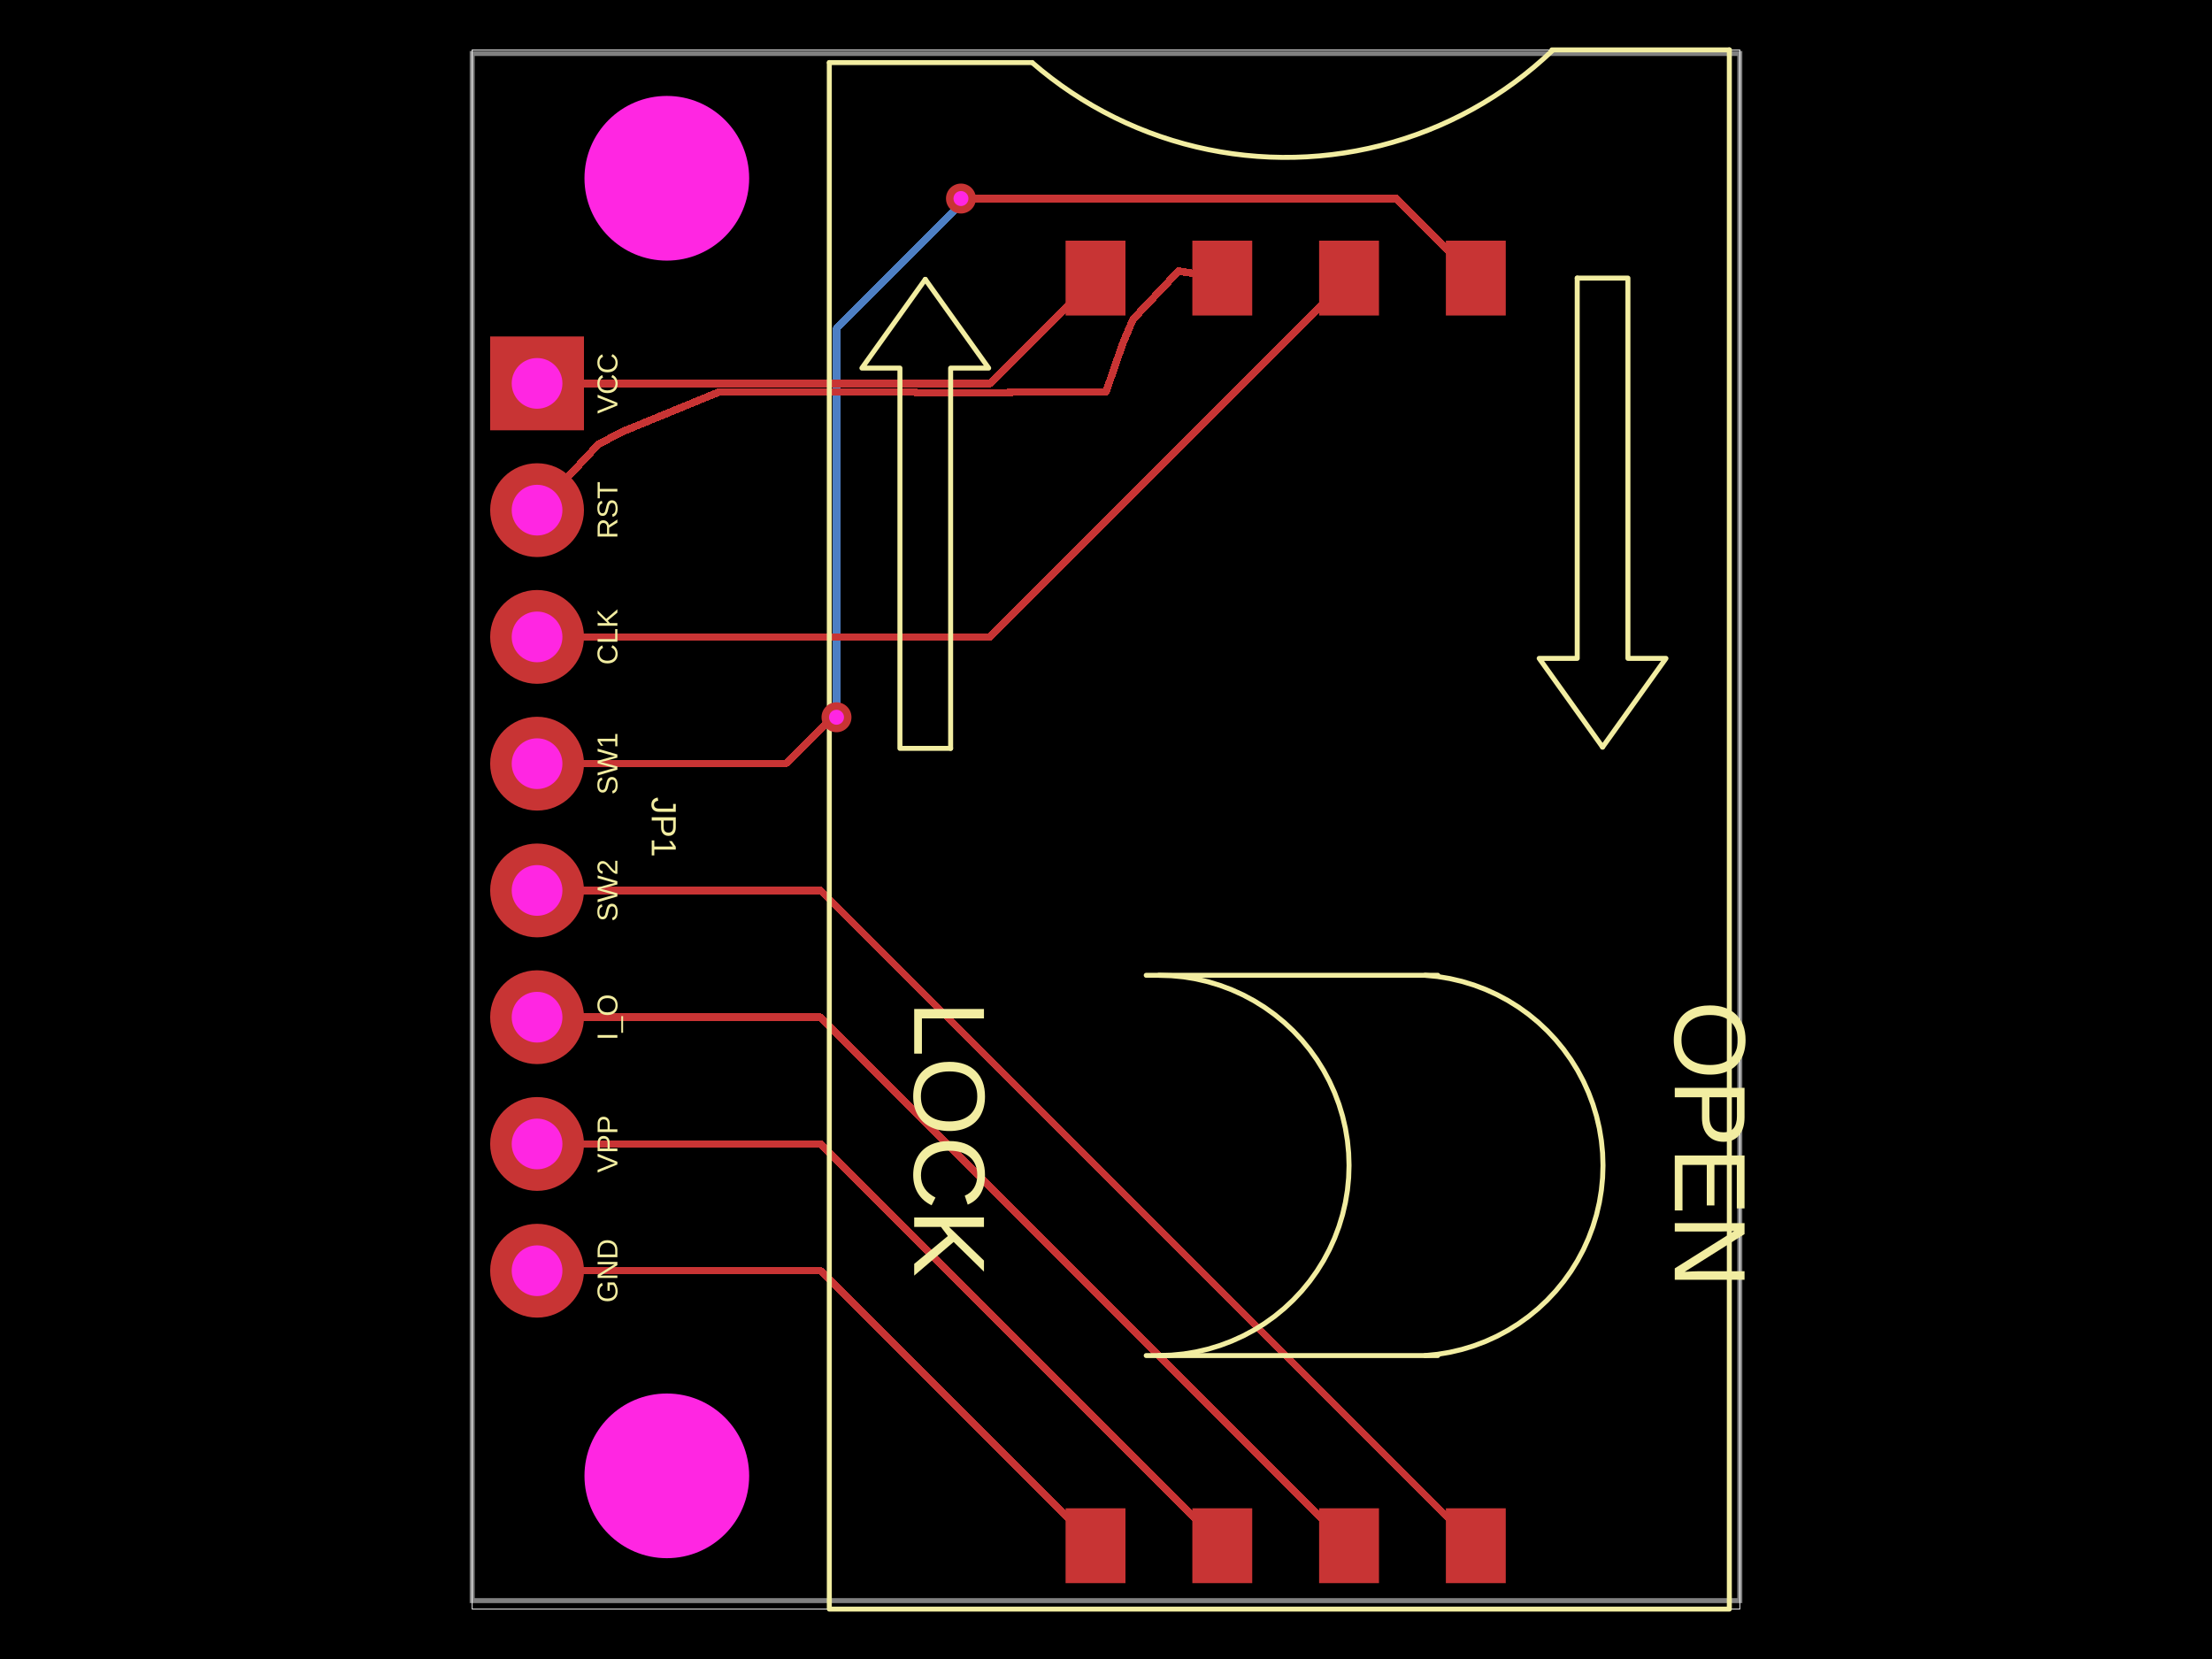
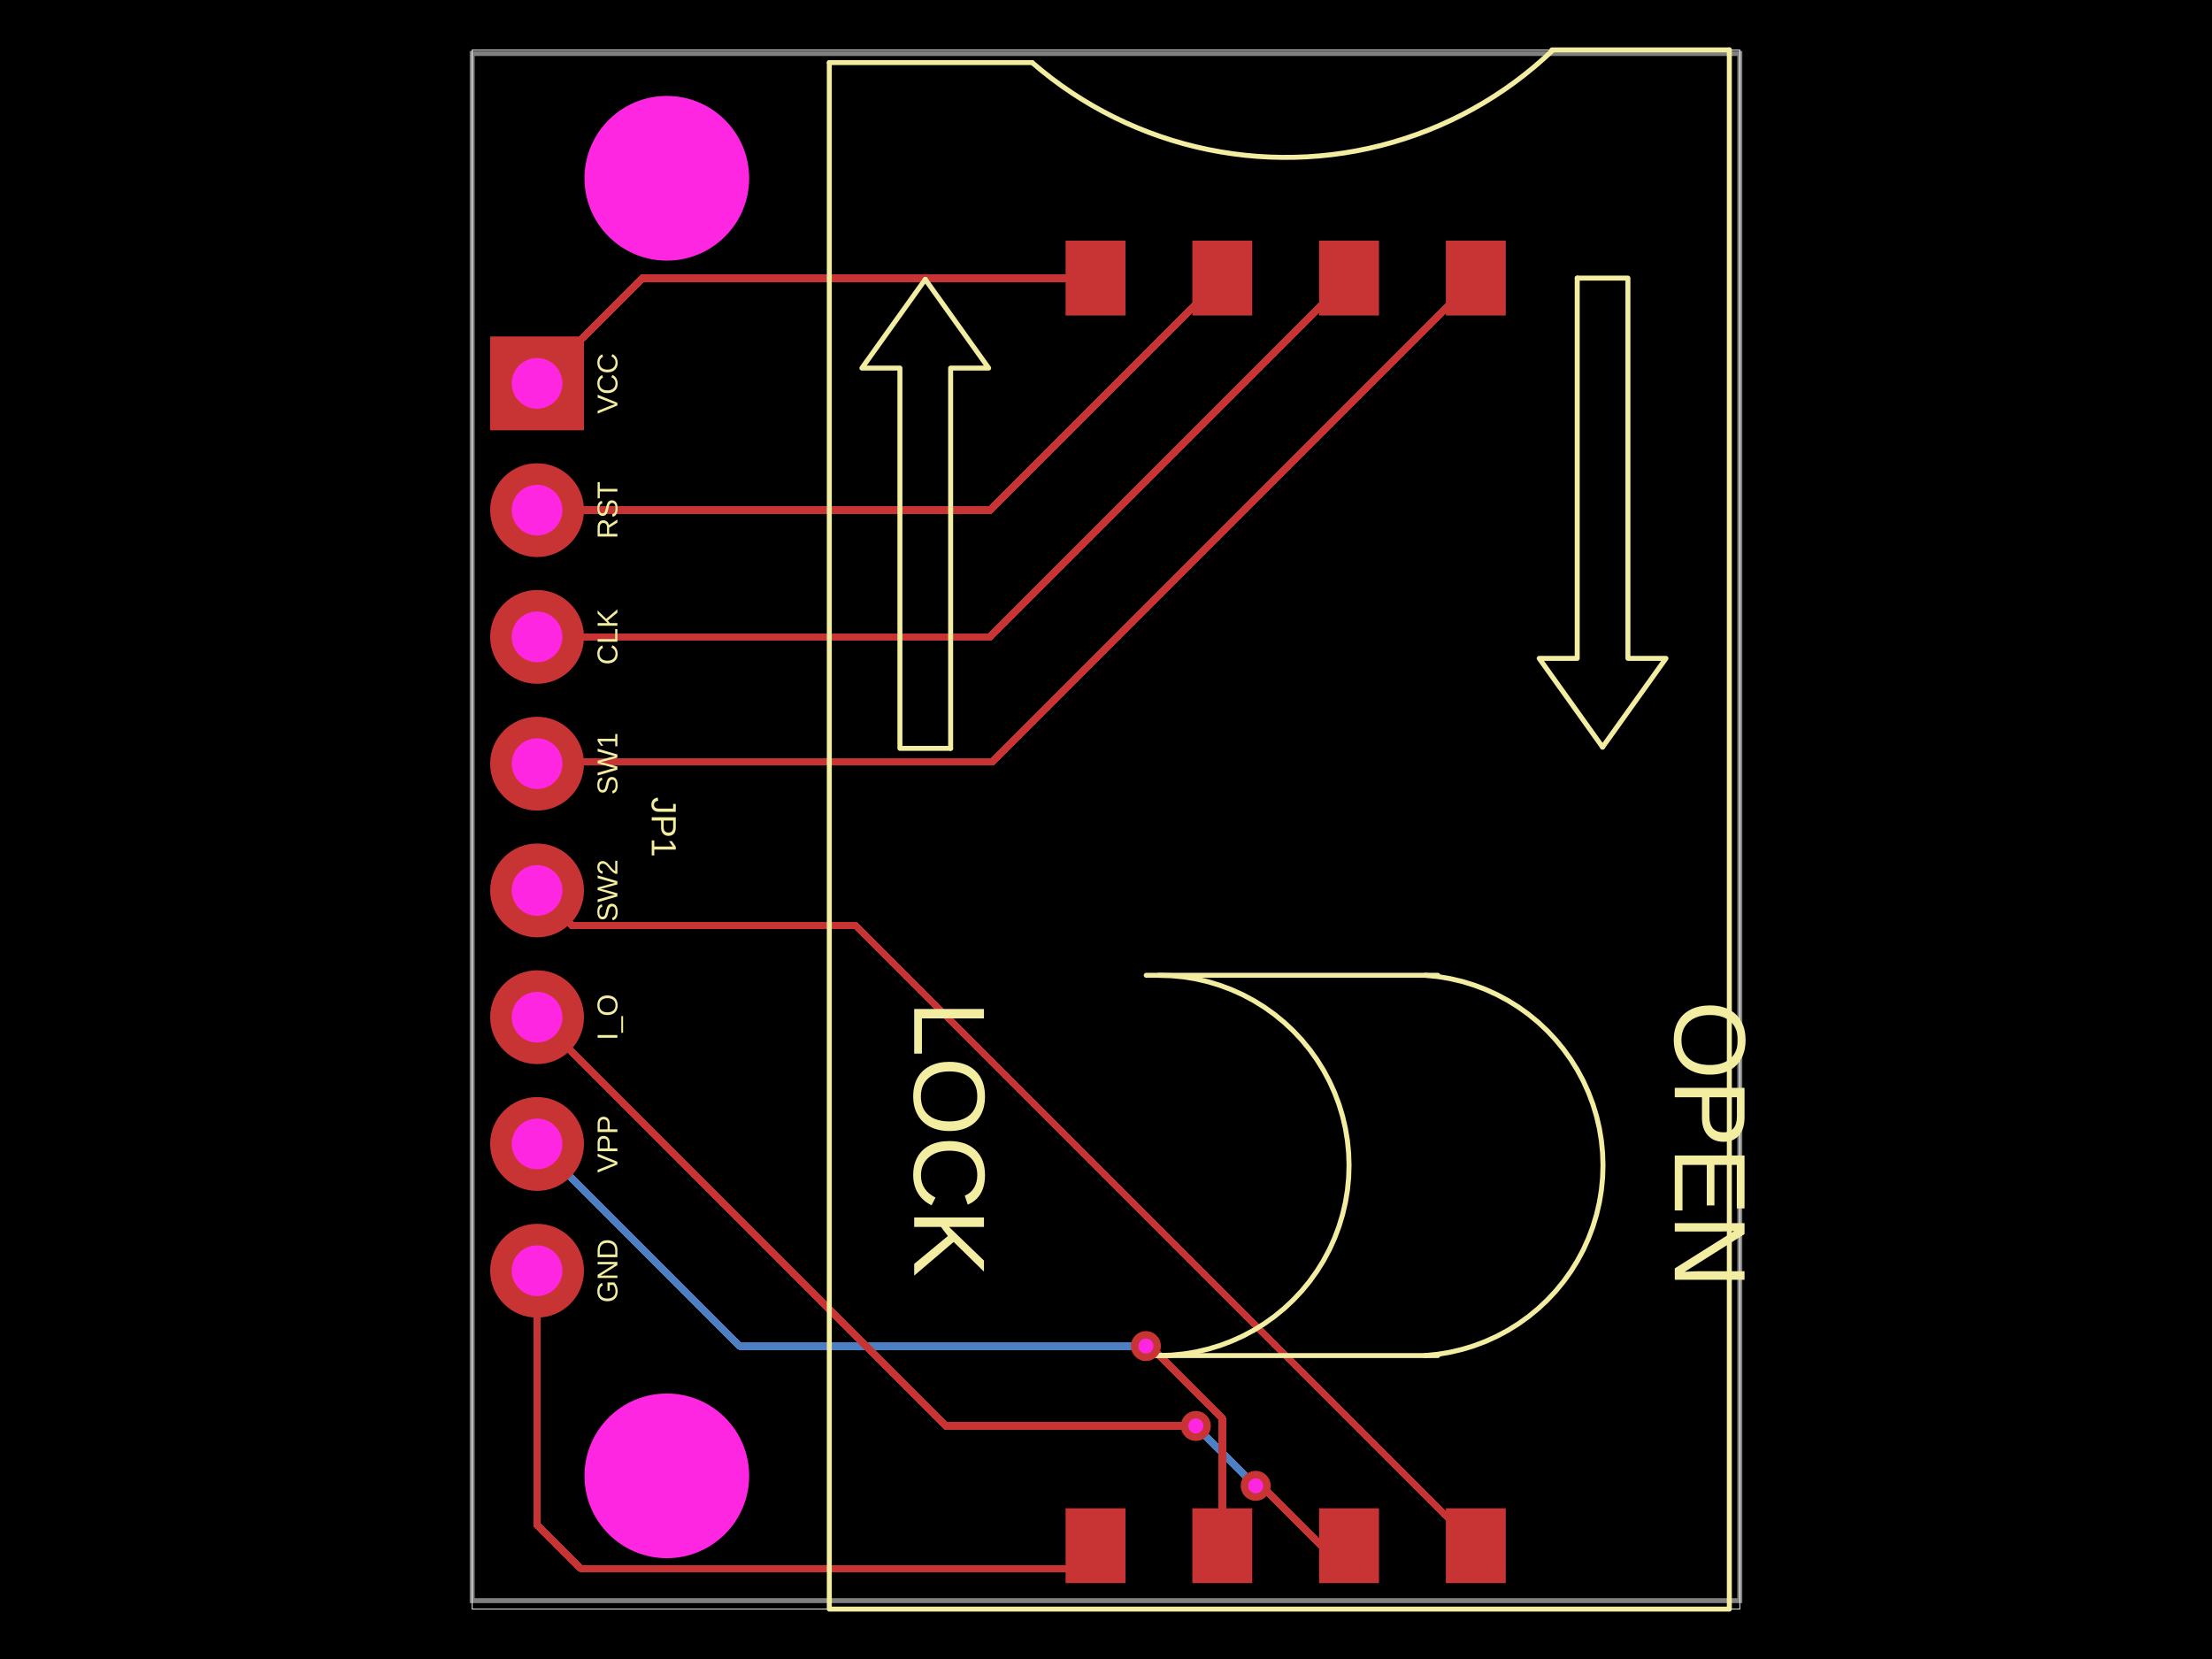
- <svg xmlns="http://www.w3.org/2000/svg" width="800" height="600" data-software-used-string="@tscircuit/core@0.0.862">
+ <svg xmlns="http://www.w3.org/2000/svg" width="800" height="600" data-software-used-string="@tscircuit/core@0.0.931">
  <style />
  <rect class="boundary" x="0" y="0" fill="#000" width="800" height="600" data-type="pcb_background" data-pcb-layer="global" />
  <rect class="pcb-boundary" fill="none" stroke="#fff" stroke-width="0.3" x="170.772" y="18.049" width="458.455" height="563.901" data-type="pcb_boundary" data-pcb-layer="global" />
-   <path class="pcb-trace" stroke="rgb(77, 127, 196)" fill="none" d="M 302.533 259.407 L 302.533 259.407" stroke-width="2.707" stroke-linecap="round" stroke-linejoin="round" shape-rendering="crispEdges" data-type="pcb_trace" data-pcb-layer="bottom" />
-   <path class="pcb-trace" stroke="rgb(77, 127, 196)" fill="none" d="M 302.533 259.407 L 302.533 118.891" stroke-width="2.707" stroke-linecap="round" stroke-linejoin="round" shape-rendering="crispEdges" data-type="pcb_trace" data-pcb-layer="bottom" />
-   <path class="pcb-trace" stroke="rgb(77, 127, 196)" fill="none" d="M 302.533 118.891 L 346.744 74.68" stroke-width="2.707" stroke-linecap="round" stroke-linejoin="round" shape-rendering="crispEdges" data-type="pcb_trace" data-pcb-layer="bottom" />
-   <path class="pcb-trace" stroke="rgb(77, 127, 196)" fill="none" d="M 346.744 74.68 L 347.544 71.806" stroke-width="2.707" stroke-linecap="round" stroke-linejoin="round" shape-rendering="crispEdges" data-type="pcb_trace" data-pcb-layer="bottom" />
-   <path class="pcb-trace" stroke="rgb(77, 127, 196)" fill="none" d="M 347.544 71.806 L 347.544 71.806" stroke-width="2.707" stroke-linecap="round" stroke-linejoin="round" shape-rendering="crispEdges" data-type="pcb_trace" data-pcb-layer="bottom" />
  <path class="pcb-board" d="M 170.772 578.882 L 629.228 578.882 L 629.228 19.35 L 170.772 19.35 Z" fill="none" stroke="rgba(255, 255, 255, 0.5)" stroke-width="1.805" data-type="pcb_board" data-pcb-layer="board" />
+   <path class="pcb-trace" stroke="rgb(77, 127, 196)" fill="none" d="M 414.44 486.83 L 414.44 486.83" stroke-width="2.707" stroke-linecap="round" stroke-linejoin="round" shape-rendering="crispEdges" data-type="pcb_trace" data-pcb-layer="bottom" />
+   <path class="pcb-trace" stroke="rgb(77, 127, 196)" fill="none" d="M 414.44 486.83 L 267.337 486.83" stroke-width="2.707" stroke-linecap="round" stroke-linejoin="round" shape-rendering="crispEdges" data-type="pcb_trace" data-pcb-layer="bottom" />
+   <path class="pcb-trace" stroke="rgb(77, 127, 196)" fill="none" d="M 267.337 486.83 L 194.237 413.73" stroke-width="2.707" stroke-linecap="round" stroke-linejoin="round" shape-rendering="crispEdges" data-type="pcb_trace" data-pcb-layer="bottom" />
+   <path class="pcb-trace" stroke="rgb(77, 127, 196)" fill="none" d="M 454.148 537.368 L 454.148 537.368" stroke-width="2.707" stroke-linecap="round" stroke-linejoin="round" shape-rendering="crispEdges" data-type="pcb_trace" data-pcb-layer="bottom" />
+   <path class="pcb-trace" stroke="rgb(77, 127, 196)" fill="none" d="M 454.148 537.368 L 454.148 537.368" stroke-width="2.707" stroke-linecap="round" stroke-linejoin="round" shape-rendering="crispEdges" data-type="pcb_trace" data-pcb-layer="bottom" />
+   <path class="pcb-trace" stroke="rgb(77, 127, 196)" fill="none" d="M 454.148 537.368 L 435.016 518.236" stroke-width="2.707" stroke-linecap="round" stroke-linejoin="round" shape-rendering="crispEdges" data-type="pcb_trace" data-pcb-layer="bottom" />
+   <path class="pcb-trace" stroke="rgb(77, 127, 196)" fill="none" d="M 435.016 518.236 L 432.489 515.709" stroke-width="2.707" stroke-linecap="round" stroke-linejoin="round" shape-rendering="crispEdges" data-type="pcb_trace" data-pcb-layer="bottom" />
+   <path class="pcb-trace" stroke="rgb(77, 127, 196)" fill="none" d="M 432.489 515.709 L 432.489 515.709" stroke-width="2.707" stroke-linecap="round" stroke-linejoin="round" shape-rendering="crispEdges" data-type="pcb_trace" data-pcb-layer="bottom" />
  <rect class="pcb-pad" fill="rgb(200, 52, 52)" x="522.917" y="545.491" width="21.659" height="27.074" data-type="pcb_smtpad" data-pcb-layer="top" />
  <rect class="pcb-pad" fill="rgb(200, 52, 52)" x="477.071" y="545.491" width="21.659" height="27.074" data-type="pcb_smtpad" data-pcb-layer="top" />
  <rect class="pcb-pad" fill="rgb(200, 52, 52)" x="431.226" y="545.491" width="21.659" height="27.074" data-type="pcb_smtpad" data-pcb-layer="top" />
  <rect class="pcb-pad" fill="rgb(200, 52, 52)" x="385.38" y="545.491" width="21.659" height="27.074" data-type="pcb_smtpad" data-pcb-layer="top" />
  <rect class="pcb-pad" fill="rgb(200, 52, 52)" x="385.38" y="87.035" width="21.659" height="27.074" data-type="pcb_smtpad" data-pcb-layer="top" />
  <rect class="pcb-pad" fill="rgb(200, 52, 52)" x="431.226" y="87.035" width="21.659" height="27.074" data-type="pcb_smtpad" data-pcb-layer="top" />
  <rect class="pcb-pad" fill="rgb(200, 52, 52)" x="477.071" y="87.035" width="21.659" height="27.074" data-type="pcb_smtpad" data-pcb-layer="top" />
  <rect class="pcb-pad" fill="rgb(200, 52, 52)" x="522.917" y="87.035" width="21.659" height="27.074" data-type="pcb_smtpad" data-pcb-layer="top" />
-   <path class="pcb-trace" stroke="rgb(200, 52, 52)" fill="none" d="M 194.237 459.575 L 296.757 459.575" stroke-width="2.707" stroke-linecap="round" stroke-linejoin="round" shape-rendering="crispEdges" data-type="pcb_trace" data-pcb-layer="top" />
-   <path class="pcb-trace" stroke="rgb(200, 52, 52)" fill="none" d="M 296.757 459.575 L 396.21 559.028" stroke-width="2.707" stroke-linecap="round" stroke-linejoin="round" shape-rendering="crispEdges" data-type="pcb_trace" data-pcb-layer="top" />
-   <path class="pcb-trace" stroke="rgb(200, 52, 52)" fill="none" d="M 194.237 413.73 L 296.757 413.73" stroke-width="2.707" stroke-linecap="round" stroke-linejoin="round" shape-rendering="crispEdges" data-type="pcb_trace" data-pcb-layer="top" />
-   <path class="pcb-trace" stroke="rgb(200, 52, 52)" fill="none" d="M 296.757 413.73 L 442.055 559.028" stroke-width="2.707" stroke-linecap="round" stroke-linejoin="round" shape-rendering="crispEdges" data-type="pcb_trace" data-pcb-layer="top" />
-   <path class="pcb-trace" stroke="rgb(200, 52, 52)" fill="none" d="M 194.237 367.884 L 296.757 367.884" stroke-width="2.707" stroke-linecap="round" stroke-linejoin="round" shape-rendering="crispEdges" data-type="pcb_trace" data-pcb-layer="top" />
-   <path class="pcb-trace" stroke="rgb(200, 52, 52)" fill="none" d="M 296.757 367.884 L 487.901 559.028" stroke-width="2.707" stroke-linecap="round" stroke-linejoin="round" shape-rendering="crispEdges" data-type="pcb_trace" data-pcb-layer="top" />
-   <path class="pcb-trace" stroke="rgb(200, 52, 52)" fill="none" d="M 194.237 322.039 L 296.757 322.039" stroke-width="2.707" stroke-linecap="round" stroke-linejoin="round" shape-rendering="crispEdges" data-type="pcb_trace" data-pcb-layer="top" />
-   <path class="pcb-trace" stroke="rgb(200, 52, 52)" fill="none" d="M 296.757 322.039 L 533.746 559.028" stroke-width="2.707" stroke-linecap="round" stroke-linejoin="round" shape-rendering="crispEdges" data-type="pcb_trace" data-pcb-layer="top" />
-   <path class="pcb-trace" stroke="rgb(200, 52, 52)" fill="none" d="M 194.237 276.193 L 284.165 276.193" stroke-width="2.707" stroke-linecap="round" stroke-linejoin="round" shape-rendering="crispEdges" data-type="pcb_trace" data-pcb-layer="top" />
-   <path class="pcb-trace" stroke="rgb(200, 52, 52)" fill="none" d="M 284.165 276.193 L 300.343 260.016" stroke-width="2.707" stroke-linecap="round" stroke-linejoin="round" shape-rendering="crispEdges" data-type="pcb_trace" data-pcb-layer="top" />
-   <path class="pcb-trace" stroke="rgb(200, 52, 52)" fill="none" d="M 300.343 260.016 L 302.533 259.407" stroke-width="2.707" stroke-linecap="round" stroke-linejoin="round" shape-rendering="crispEdges" data-type="pcb_trace" data-pcb-layer="top" />
-   <path class="pcb-trace" stroke="rgb(200, 52, 52)" fill="none" d="M 302.533 259.407 L 302.533 259.407" stroke-width="2.707" stroke-linecap="round" stroke-linejoin="round" shape-rendering="crispEdges" data-type="pcb_trace" data-pcb-layer="top" />
-   <path class="pcb-trace" stroke="rgb(200, 52, 52)" fill="none" d="M 347.544 71.806 L 347.544 71.806" stroke-width="2.707" stroke-linecap="round" stroke-linejoin="round" shape-rendering="crispEdges" data-type="pcb_trace" data-pcb-layer="top" />
-   <path class="pcb-trace" stroke="rgb(200, 52, 52)" fill="none" d="M 347.544 71.806 L 504.98 71.806" stroke-width="2.707" stroke-linecap="round" stroke-linejoin="round" shape-rendering="crispEdges" data-type="pcb_trace" data-pcb-layer="top" />
-   <path class="pcb-trace" stroke="rgb(200, 52, 52)" fill="none" d="M 504.98 71.806 L 533.746 100.572" stroke-width="2.707" stroke-linecap="round" stroke-linejoin="round" shape-rendering="crispEdges" data-type="pcb_trace" data-pcb-layer="top" />
-   <path class="pcb-trace" stroke="rgb(200, 52, 52)" fill="none" d="M 194.237 230.348 L 358.125 230.348" stroke-width="2.707" stroke-linecap="round" stroke-linejoin="round" shape-rendering="crispEdges" data-type="pcb_trace" data-pcb-layer="top" />
-   <path class="pcb-trace" stroke="rgb(200, 52, 52)" fill="none" d="M 358.125 230.348 L 487.901 100.572" stroke-width="2.707" stroke-linecap="round" stroke-linejoin="round" shape-rendering="crispEdges" data-type="pcb_trace" data-pcb-layer="top" />
-   <path class="pcb-trace" stroke="rgb(200, 52, 52)" fill="none" d="M 194.237 184.502 L 216.403 160.69" stroke-width="2.707" stroke-linecap="round" stroke-linejoin="round" shape-rendering="crispEdges" data-type="pcb_trace" data-pcb-layer="top" />
-   <path class="pcb-trace" stroke="rgb(200, 52, 52)" fill="none" d="M 216.403 160.69 L 225.146 156.111" stroke-width="2.707" stroke-linecap="round" stroke-linejoin="round" shape-rendering="crispEdges" data-type="pcb_trace" data-pcb-layer="top" />
-   <path class="pcb-trace" stroke="rgb(200, 52, 52)" fill="none" d="M 225.146 156.111 L 260.117 141.748" stroke-width="2.707" stroke-linecap="round" stroke-linejoin="round" shape-rendering="crispEdges" data-type="pcb_trace" data-pcb-layer="top" />
-   <path class="pcb-trace" stroke="rgb(200, 52, 52)" fill="none" d="M 260.117 141.748 L 295.088 141.748" stroke-width="2.707" stroke-linecap="round" stroke-linejoin="round" shape-rendering="crispEdges" data-type="pcb_trace" data-pcb-layer="top" />
-   <path class="pcb-trace" stroke="rgb(200, 52, 52)" fill="none" d="M 295.088 141.748 L 330.058 141.748" stroke-width="2.707" stroke-linecap="round" stroke-linejoin="round" shape-rendering="crispEdges" data-type="pcb_trace" data-pcb-layer="top" />
-   <path class="pcb-trace" stroke="rgb(200, 52, 52)" fill="none" d="M 330.058 141.748 L 332.54 142.086" stroke-width="2.707" stroke-linecap="round" stroke-linejoin="round" shape-rendering="crispEdges" data-type="pcb_trace" data-pcb-layer="top" />
-   <path class="pcb-trace" stroke="rgb(200, 52, 52)" fill="none" d="M 332.54 142.086 L 336.15 142.086" stroke-width="2.707" stroke-linecap="round" stroke-linejoin="round" shape-rendering="crispEdges" data-type="pcb_trace" data-pcb-layer="top" />
-   <path class="pcb-trace" stroke="rgb(200, 52, 52)" fill="none" d="M 336.15 142.086 L 339.76 142.086" stroke-width="2.707" stroke-linecap="round" stroke-linejoin="round" shape-rendering="crispEdges" data-type="pcb_trace" data-pcb-layer="top" />
-   <path class="pcb-trace" stroke="rgb(200, 52, 52)" fill="none" d="M 339.76 142.086 L 343.37 142.086" stroke-width="2.707" stroke-linecap="round" stroke-linejoin="round" shape-rendering="crispEdges" data-type="pcb_trace" data-pcb-layer="top" />
-   <path class="pcb-trace" stroke="rgb(200, 52, 52)" fill="none" d="M 343.37 142.086 L 346.98 142.086" stroke-width="2.707" stroke-linecap="round" stroke-linejoin="round" shape-rendering="crispEdges" data-type="pcb_trace" data-pcb-layer="top" />
-   <path class="pcb-trace" stroke="rgb(200, 52, 52)" fill="none" d="M 346.98 142.086 L 350.59 142.086" stroke-width="2.707" stroke-linecap="round" stroke-linejoin="round" shape-rendering="crispEdges" data-type="pcb_trace" data-pcb-layer="top" />
-   <path class="pcb-trace" stroke="rgb(200, 52, 52)" fill="none" d="M 350.59 142.086 L 354.2 142.086" stroke-width="2.707" stroke-linecap="round" stroke-linejoin="round" shape-rendering="crispEdges" data-type="pcb_trace" data-pcb-layer="top" />
-   <path class="pcb-trace" stroke="rgb(200, 52, 52)" fill="none" d="M 354.2 142.086 L 357.809 142.086" stroke-width="2.707" stroke-linecap="round" stroke-linejoin="round" shape-rendering="crispEdges" data-type="pcb_trace" data-pcb-layer="top" />
-   <path class="pcb-trace" stroke="rgb(200, 52, 52)" fill="none" d="M 357.809 142.086 L 361.419 142.086" stroke-width="2.707" stroke-linecap="round" stroke-linejoin="round" shape-rendering="crispEdges" data-type="pcb_trace" data-pcb-layer="top" />
-   <path class="pcb-trace" stroke="rgb(200, 52, 52)" fill="none" d="M 361.419 142.086 L 365.029 142.086" stroke-width="2.707" stroke-linecap="round" stroke-linejoin="round" shape-rendering="crispEdges" data-type="pcb_trace" data-pcb-layer="top" />
-   <path class="pcb-trace" stroke="rgb(200, 52, 52)" fill="none" d="M 365.029 142.086 L 365.706 142.086" stroke-width="2.707" stroke-linecap="round" stroke-linejoin="round" shape-rendering="crispEdges" data-type="pcb_trace" data-pcb-layer="top" />
-   <path class="pcb-trace" stroke="rgb(200, 52, 52)" fill="none" d="M 365.706 142.086 L 365.029 141.748" stroke-width="2.707" stroke-linecap="round" stroke-linejoin="round" shape-rendering="crispEdges" data-type="pcb_trace" data-pcb-layer="top" />
-   <path class="pcb-trace" stroke="rgb(200, 52, 52)" fill="none" d="M 365.029 141.748 L 400 141.748" stroke-width="2.707" stroke-linecap="round" stroke-linejoin="round" shape-rendering="crispEdges" data-type="pcb_trace" data-pcb-layer="top" />
-   <path class="pcb-trace" stroke="rgb(200, 52, 52)" fill="none" d="M 400 141.748 L 406.053 124.262" stroke-width="2.707" stroke-linecap="round" stroke-linejoin="round" shape-rendering="crispEdges" data-type="pcb_trace" data-pcb-layer="top" />
-   <path class="pcb-trace" stroke="rgb(200, 52, 52)" fill="none" d="M 406.053 124.262 L 409.751 115.52" stroke-width="2.707" stroke-linecap="round" stroke-linejoin="round" shape-rendering="crispEdges" data-type="pcb_trace" data-pcb-layer="top" />
-   <path class="pcb-trace" stroke="rgb(200, 52, 52)" fill="none" d="M 409.751 115.52 L 426.228 98.034" stroke-width="2.707" stroke-linecap="round" stroke-linejoin="round" shape-rendering="crispEdges" data-type="pcb_trace" data-pcb-layer="top" />
-   <path class="pcb-trace" stroke="rgb(200, 52, 52)" fill="none" d="M 426.228 98.034 L 442.055 100.572" stroke-width="2.707" stroke-linecap="round" stroke-linejoin="round" shape-rendering="crispEdges" data-type="pcb_trace" data-pcb-layer="top" />
-   <path class="pcb-trace" stroke="rgb(200, 52, 52)" fill="none" d="M 194.237 138.657 L 358.125 138.657" stroke-width="2.707" stroke-linecap="round" stroke-linejoin="round" shape-rendering="crispEdges" data-type="pcb_trace" data-pcb-layer="top" />
-   <path class="pcb-trace" stroke="rgb(200, 52, 52)" fill="none" d="M 358.125 138.657 L 396.21 100.572" stroke-width="2.707" stroke-linecap="round" stroke-linejoin="round" shape-rendering="crispEdges" data-type="pcb_trace" data-pcb-layer="top" />
+   <path class="pcb-trace" stroke="rgb(200, 52, 52)" fill="none" d="M 396.21 559.028 L 387.896 567.341" stroke-width="2.707" stroke-linecap="round" stroke-linejoin="round" shape-rendering="crispEdges" data-type="pcb_trace" data-pcb-layer="top" />
+   <path class="pcb-trace" stroke="rgb(200, 52, 52)" fill="none" d="M 387.896 567.341 L 210.176 567.341" stroke-width="2.707" stroke-linecap="round" stroke-linejoin="round" shape-rendering="crispEdges" data-type="pcb_trace" data-pcb-layer="top" />
+   <path class="pcb-trace" stroke="rgb(200, 52, 52)" fill="none" d="M 210.176 567.341 L 194.237 551.402" stroke-width="2.707" stroke-linecap="round" stroke-linejoin="round" shape-rendering="crispEdges" data-type="pcb_trace" data-pcb-layer="top" />
+   <path class="pcb-trace" stroke="rgb(200, 52, 52)" fill="none" d="M 194.237 551.402 L 194.237 459.575" stroke-width="2.707" stroke-linecap="round" stroke-linejoin="round" shape-rendering="crispEdges" data-type="pcb_trace" data-pcb-layer="top" />
+   <path class="pcb-trace" stroke="rgb(200, 52, 52)" fill="none" d="M 442.055 559.028 L 442.055 513.035" stroke-width="2.707" stroke-linecap="round" stroke-linejoin="round" shape-rendering="crispEdges" data-type="pcb_trace" data-pcb-layer="top" />
+   <path class="pcb-trace" stroke="rgb(200, 52, 52)" fill="none" d="M 442.055 513.035 L 417.146 488.125" stroke-width="2.707" stroke-linecap="round" stroke-linejoin="round" shape-rendering="crispEdges" data-type="pcb_trace" data-pcb-layer="top" />
+   <path class="pcb-trace" stroke="rgb(200, 52, 52)" fill="none" d="M 417.146 488.125 L 414.44 486.83" stroke-width="2.707" stroke-linecap="round" stroke-linejoin="round" shape-rendering="crispEdges" data-type="pcb_trace" data-pcb-layer="top" />
+   <path class="pcb-trace" stroke="rgb(200, 52, 52)" fill="none" d="M 414.44 486.83 L 414.44 486.83" stroke-width="2.707" stroke-linecap="round" stroke-linejoin="round" shape-rendering="crispEdges" data-type="pcb_trace" data-pcb-layer="top" />
+   <path class="pcb-trace" stroke="rgb(200, 52, 52)" fill="none" d="M 487.901 559.028 L 477.866 559.028" stroke-width="2.707" stroke-linecap="round" stroke-linejoin="round" shape-rendering="crispEdges" data-type="pcb_trace" data-pcb-layer="top" />
+   <path class="pcb-trace" stroke="rgb(200, 52, 52)" fill="none" d="M 477.866 559.028 L 456.246 537.408" stroke-width="2.707" stroke-linecap="round" stroke-linejoin="round" shape-rendering="crispEdges" data-type="pcb_trace" data-pcb-layer="top" />
+   <path class="pcb-trace" stroke="rgb(200, 52, 52)" fill="none" d="M 456.246 537.408 L 454.148 537.368" stroke-width="2.707" stroke-linecap="round" stroke-linejoin="round" shape-rendering="crispEdges" data-type="pcb_trace" data-pcb-layer="top" />
+   <path class="pcb-trace" stroke="rgb(200, 52, 52)" fill="none" d="M 454.148 537.368 L 454.148 537.368" stroke-width="2.707" stroke-linecap="round" stroke-linejoin="round" shape-rendering="crispEdges" data-type="pcb_trace" data-pcb-layer="top" />
+   <path class="pcb-trace" stroke="rgb(200, 52, 52)" fill="none" d="M 432.489 515.709 L 432.489 515.709" stroke-width="2.707" stroke-linecap="round" stroke-linejoin="round" shape-rendering="crispEdges" data-type="pcb_trace" data-pcb-layer="top" />
+   <path class="pcb-trace" stroke="rgb(200, 52, 52)" fill="none" d="M 432.489 515.709 L 342.061 515.709" stroke-width="2.707" stroke-linecap="round" stroke-linejoin="round" shape-rendering="crispEdges" data-type="pcb_trace" data-pcb-layer="top" />
+   <path class="pcb-trace" stroke="rgb(200, 52, 52)" fill="none" d="M 342.061 515.709 L 194.237 367.884" stroke-width="2.707" stroke-linecap="round" stroke-linejoin="round" shape-rendering="crispEdges" data-type="pcb_trace" data-pcb-layer="top" />
+   <path class="pcb-trace" stroke="rgb(200, 52, 52)" fill="none" d="M 533.746 559.028 L 309.509 334.791" stroke-width="2.707" stroke-linecap="round" stroke-linejoin="round" shape-rendering="crispEdges" data-type="pcb_trace" data-pcb-layer="top" />
+   <path class="pcb-trace" stroke="rgb(200, 52, 52)" fill="none" d="M 309.509 334.791 L 206.989 334.791" stroke-width="2.707" stroke-linecap="round" stroke-linejoin="round" shape-rendering="crispEdges" data-type="pcb_trace" data-pcb-layer="top" />
+   <path class="pcb-trace" stroke="rgb(200, 52, 52)" fill="none" d="M 206.989 334.791 L 206.989 334.791" stroke-width="2.707" stroke-linecap="round" stroke-linejoin="round" shape-rendering="crispEdges" data-type="pcb_trace" data-pcb-layer="top" />
+   <path class="pcb-trace" stroke="rgb(200, 52, 52)" fill="none" d="M 206.989 334.791 L 194.237 322.039" stroke-width="2.707" stroke-linecap="round" stroke-linejoin="round" shape-rendering="crispEdges" data-type="pcb_trace" data-pcb-layer="top" />
+   <path class="pcb-trace" stroke="rgb(200, 52, 52)" fill="none" d="M 533.746 100.572 L 358.728 275.591" stroke-width="2.707" stroke-linecap="round" stroke-linejoin="round" shape-rendering="crispEdges" data-type="pcb_trace" data-pcb-layer="top" />
+   <path class="pcb-trace" stroke="rgb(200, 52, 52)" fill="none" d="M 358.728 275.591 L 212.043 275.591" stroke-width="2.707" stroke-linecap="round" stroke-linejoin="round" shape-rendering="crispEdges" data-type="pcb_trace" data-pcb-layer="top" />
+   <path class="pcb-trace" stroke="rgb(200, 52, 52)" fill="none" d="M 212.043 275.591 L 194.839 275.591" stroke-width="2.707" stroke-linecap="round" stroke-linejoin="round" shape-rendering="crispEdges" data-type="pcb_trace" data-pcb-layer="top" />
+   <path class="pcb-trace" stroke="rgb(200, 52, 52)" fill="none" d="M 194.839 275.591 L 194.237 276.193" stroke-width="2.707" stroke-linecap="round" stroke-linejoin="round" shape-rendering="crispEdges" data-type="pcb_trace" data-pcb-layer="top" />
+   <path class="pcb-trace" stroke="rgb(200, 52, 52)" fill="none" d="M 487.901 100.572 L 358.125 230.348" stroke-width="2.707" stroke-linecap="round" stroke-linejoin="round" shape-rendering="crispEdges" data-type="pcb_trace" data-pcb-layer="top" />
+   <path class="pcb-trace" stroke="rgb(200, 52, 52)" fill="none" d="M 358.125 230.348 L 194.237 230.348" stroke-width="2.707" stroke-linecap="round" stroke-linejoin="round" shape-rendering="crispEdges" data-type="pcb_trace" data-pcb-layer="top" />
+   <path class="pcb-trace" stroke="rgb(200, 52, 52)" fill="none" d="M 442.055 100.572 L 358.125 184.502" stroke-width="2.707" stroke-linecap="round" stroke-linejoin="round" shape-rendering="crispEdges" data-type="pcb_trace" data-pcb-layer="top" />
+   <path class="pcb-trace" stroke="rgb(200, 52, 52)" fill="none" d="M 358.125 184.502 L 194.237 184.502" stroke-width="2.707" stroke-linecap="round" stroke-linejoin="round" shape-rendering="crispEdges" data-type="pcb_trace" data-pcb-layer="top" />
+   <path class="pcb-trace" stroke="rgb(200, 52, 52)" fill="none" d="M 396.21 100.572 L 232.321 100.572" stroke-width="2.707" stroke-linecap="round" stroke-linejoin="round" shape-rendering="crispEdges" data-type="pcb_trace" data-pcb-layer="top" />
+   <path class="pcb-trace" stroke="rgb(200, 52, 52)" fill="none" d="M 232.321 100.572 L 194.237 138.657" stroke-width="2.707" stroke-linecap="round" stroke-linejoin="round" shape-rendering="crispEdges" data-type="pcb_trace" data-pcb-layer="top" />
  <path class="pcb-silkscreen pcb-silkscreen-top" d="M 625.437 18.049 L 625.437 581.951 L 299.934 581.951 L 299.934 22.634" fill="none" stroke="#f2eda1" stroke-width="1.805" stroke-linecap="round" stroke-linejoin="round" data-pcb-component-id="pcb_component_0" data-pcb-silkscreen-path-id="pcb_silkscreen_path_0" data-type="pcb_silkscreen_path" data-pcb-layer="top" />
  <path class="pcb-silkscreen pcb-silkscreen-top" d="M 625.437 18.049 L 561.254 18.049" fill="none" stroke="#f2eda1" stroke-width="1.805" stroke-linecap="round" stroke-linejoin="round" data-pcb-component-id="pcb_component_0" data-pcb-silkscreen-path-id="pcb_silkscreen_path_1" data-type="pcb_silkscreen_path" data-pcb-layer="top" />
  <path class="pcb-silkscreen pcb-silkscreen-top" d="M 373.287 22.634 L 299.934 22.634" fill="none" stroke="#f2eda1" stroke-width="1.805" stroke-linecap="round" stroke-linejoin="round" data-pcb-component-id="pcb_component_0" data-pcb-silkscreen-path-id="pcb_silkscreen_path_2" data-type="pcb_silkscreen_path" data-pcb-layer="top" />
  <path class="pcb-silkscreen pcb-silkscreen-top" d="M 519.993 352.722 L 414.548 352.722" fill="none" stroke="#f2eda1" stroke-width="1.805" stroke-linecap="round" stroke-linejoin="round" data-pcb-component-id="pcb_component_0" data-pcb-silkscreen-path-id="pcb_silkscreen_path_3" data-type="pcb_silkscreen_path" data-pcb-layer="top" />
  <path class="pcb-silkscreen pcb-silkscreen-top" d="M 519.993 490.259 L 414.548 490.259" fill="none" stroke="#f2eda1" stroke-width="1.805" stroke-linecap="round" stroke-linejoin="round" data-pcb-component-id="pcb_component_0" data-pcb-silkscreen-path-id="pcb_silkscreen_path_4" data-type="pcb_silkscreen_path" data-pcb-layer="top" />
  <path class="pcb-silkscreen pcb-silkscreen-top" d="M 570.423 100.571 L 570.423 238.108 L 556.669 238.108 L 579.592 270.2" fill="none" stroke="#f2eda1" stroke-width="1.805" stroke-linecap="round" stroke-linejoin="round" data-pcb-component-id="pcb_component_0" data-pcb-silkscreen-path-id="pcb_silkscreen_path_5" data-type="pcb_silkscreen_path" data-pcb-layer="top" />
  <path class="pcb-silkscreen pcb-silkscreen-top" d="M 579.592 100.571 L 570.423 100.571 L 588.761 100.571 L 588.761 238.108 L 602.515 238.108 L 579.592 270.2" fill="none" stroke="#f2eda1" stroke-width="1.805" stroke-linecap="round" stroke-linejoin="round" data-pcb-component-id="pcb_component_0" data-pcb-silkscreen-path-id="pcb_silkscreen_path_6" data-type="pcb_silkscreen_path" data-pcb-layer="top" />
  <path class="pcb-silkscreen pcb-silkscreen-top" d="M 334.64 270.66 L 343.809 270.66 L 325.47 270.66 L 325.47 133.123 L 311.717 133.123 L 334.64 101.031" fill="none" stroke="#f2eda1" stroke-width="1.805" stroke-linecap="round" stroke-linejoin="round" data-pcb-component-id="pcb_component_0" data-pcb-silkscreen-path-id="pcb_silkscreen_path_7" data-type="pcb_silkscreen_path" data-pcb-layer="top" />
  <path class="pcb-silkscreen pcb-silkscreen-top" d="M 343.809 270.66 L 343.809 133.123 L 357.562 133.123 L 334.64 101.031" fill="none" stroke="#f2eda1" stroke-width="1.805" stroke-linecap="round" stroke-linejoin="round" data-pcb-component-id="pcb_component_0" data-pcb-silkscreen-path-id="pcb_silkscreen_path_8" data-type="pcb_silkscreen_path" data-pcb-layer="top" />
  <path class="pcb-silkscreen pcb-silkscreen-top" d="M 373.287 22.634 L 376.721 25.525 L 380.247 28.304 L 383.86 30.968 L 387.557 33.515 L 391.333 35.942 L 395.186 38.247 L 399.111 40.426 L 403.103 42.478 L 407.16 44.401 L 411.276 46.193 L 415.448 47.851 L 419.67 49.375 L 423.94 50.762 L 428.252 52.012 L 432.602 53.122 L 436.985 54.092 L 441.397 54.92 L 445.833 55.607 L 450.29 56.15 L 454.761 56.55 L 459.243 56.806 L 463.731 56.919 L 468.22 56.887 L 472.706 56.71 L 477.183 56.39 L 481.649 55.926 L 486.097 55.319 L 490.523 54.569 L 494.923 53.678 L 499.291 52.646 L 503.625 51.474 L 507.919 50.163 L 512.168 48.715 L 516.368 47.131 L 520.516 45.413 L 524.606 43.563 L 528.635 41.582 L 532.598 39.473 L 536.491 37.238 L 540.31 34.879 L 544.052 32.398 L 547.712 29.799 L 551.287 27.083 L 554.772 24.254 L 558.165 21.314 L 561.462 18.267" fill="none" stroke="#f2eda1" stroke-width="1.805" stroke-linecap="round" stroke-linejoin="round" data-pcb-component-id="pcb_component_0" data-pcb-silkscreen-path-id="pcb_silkscreen_path_9" data-type="pcb_silkscreen_path" data-pcb-layer="top" />
  <path class="pcb-silkscreen pcb-silkscreen-top" d="M 419.132 352.722 L 423.63 352.869 L 428.108 353.31 L 432.548 354.043 L 436.931 355.065 L 441.237 356.371 L 445.449 357.957 L 449.548 359.814 L 453.517 361.935 L 457.338 364.311 L 460.996 366.933 L 464.474 369.787 L 467.759 372.864 L 470.835 376.148 L 473.69 379.627 L 476.311 383.285 L 478.688 387.106 L 480.809 391.075 L 482.666 395.174 L 484.251 399.385 L 485.557 403.692 L 486.579 408.074 L 487.312 412.514 L 487.753 416.993 L 487.901 421.49 L 487.753 425.988 L 487.312 430.466 L 486.579 434.906 L 485.557 439.289 L 484.251 443.595 L 482.666 447.807 L 480.809 451.906 L 478.688 455.874 L 476.311 459.696 L 473.69 463.354 L 470.835 466.832 L 467.759 470.117 L 464.474 473.193 L 460.996 476.048 L 457.338 478.669 L 453.517 481.045 L 449.548 483.167 L 445.449 485.024 L 441.237 486.609 L 436.931 487.915 L 432.548 488.937 L 428.108 489.67 L 423.63 490.111 L 419.132 490.259" fill="none" stroke="#f2eda1" stroke-width="1.805" stroke-linecap="round" stroke-linejoin="round" data-pcb-component-id="pcb_component_0" data-pcb-silkscreen-path-id="pcb_silkscreen_path_10" data-type="pcb_silkscreen_path" data-pcb-layer="top" />
  <path class="pcb-silkscreen pcb-silkscreen-top" d="M 515.408 490.259 L 519.893 489.812 L 524.338 489.073 L 528.726 488.045 L 533.038 486.733 L 537.254 485.142 L 541.357 483.278 L 545.33 481.151 L 549.156 478.768 L 552.817 476.14 L 556.299 473.279 L 559.586 470.196 L 562.665 466.905 L 565.522 463.42 L 568.146 459.756 L 570.524 455.927 L 572.647 451.952 L 574.506 447.847 L 576.092 443.628 L 577.399 439.315 L 578.422 434.926 L 579.155 430.48 L 579.597 425.995 L 579.744 421.49 L 579.597 416.986 L 579.155 412.501 L 578.422 408.054 L 577.399 403.665 L 576.092 399.352 L 574.506 395.134 L 572.647 391.028 L 570.524 387.053 L 568.146 383.225 L 565.522 379.56 L 562.665 376.075 L 559.586 372.784 L 556.299 369.702 L 552.817 366.84 L 549.156 364.213 L 545.33 361.83 L 541.357 359.702 L 537.254 357.839 L 533.038 356.247 L 528.726 354.935 L 524.338 353.907 L 519.893 353.169 L 515.408 352.722" fill="none" stroke="#f2eda1" stroke-width="1.805" stroke-linecap="round" stroke-linejoin="round" data-pcb-component-id="pcb_component_0" data-pcb-silkscreen-path-id="pcb_silkscreen_path_11" data-type="pcb_silkscreen_path" data-pcb-layer="top" />
  <text x="0" y="0" dx="0" dy="0" fill="#f2eda1" font-family="Arial, sans-serif" font-size="36.676" text-anchor="start" dominant-baseline="text-after-edge" transform="matrix(6.123233995736766e-17,1,-1,6.123233995736766e-17,597.93,361.8919)" class="pcb-silkscreen-text pcb-silkscreen-top" data-pcb-silkscreen-text-id="pcb_component_0" stroke="none" data-type="pcb_silkscreen_text" data-pcb-layer="top">OPEN</text>
  <text x="0" y="0" dx="0" dy="0" fill="#f2eda1" font-family="Arial, sans-serif" font-size="36.676" text-anchor="start" dominant-baseline="text-after-edge" transform="matrix(6.123233995736766e-17,1,-1,6.123233995736766e-17,322.8567,361.8919)" class="pcb-silkscreen-text pcb-silkscreen-top" data-pcb-silkscreen-text-id="pcb_component_0" stroke="none" data-type="pcb_silkscreen_text" data-pcb-layer="top">LOCK</text>
  <text x="0" y="0" dx="0" dy="0" fill="#f2eda1" font-family="Arial, sans-serif" font-size="10.396" text-anchor="middle" dominant-baseline="central" transform="matrix(6.123233995736766e-17,-1,1,6.123233995736766e-17,219.6862,138.6566)" class="pcb-silkscreen-text pcb-silkscreen-top" data-pcb-silkscreen-text-id="pcb_component_1" stroke="none" data-type="pcb_silkscreen_text" data-pcb-layer="top">VCC</text>
  <text x="0" y="0" dx="0" dy="0" fill="#f2eda1" font-family="Arial, sans-serif" font-size="10.396" text-anchor="middle" dominant-baseline="central" transform="matrix(6.123233995736766e-17,-1,1,6.123233995736766e-17,219.6862,184.5022)" class="pcb-silkscreen-text pcb-silkscreen-top" data-pcb-silkscreen-text-id="pcb_component_1" stroke="none" data-type="pcb_silkscreen_text" data-pcb-layer="top">RST</text>
  <text x="0" y="0" dx="0" dy="0" fill="#f2eda1" font-family="Arial, sans-serif" font-size="10.396" text-anchor="middle" dominant-baseline="central" transform="matrix(6.123233995736766e-17,-1,1,6.123233995736766e-17,219.6862,230.3477)" class="pcb-silkscreen-text pcb-silkscreen-top" data-pcb-silkscreen-text-id="pcb_component_1" stroke="none" data-type="pcb_silkscreen_text" data-pcb-layer="top">CLK</text>
  <text x="0" y="0" dx="0" dy="0" fill="#f2eda1" font-family="Arial, sans-serif" font-size="10.396" text-anchor="middle" dominant-baseline="central" transform="matrix(6.123233995736766e-17,-1,1,6.123233995736766e-17,219.6862,276.1933)" class="pcb-silkscreen-text pcb-silkscreen-top" data-pcb-silkscreen-text-id="pcb_component_1" stroke="none" data-type="pcb_silkscreen_text" data-pcb-layer="top">SW1</text>
  <text x="0" y="0" dx="0" dy="0" fill="#f2eda1" font-family="Arial, sans-serif" font-size="10.396" text-anchor="middle" dominant-baseline="central" transform="matrix(6.123233995736766e-17,-1,1,6.123233995736766e-17,219.6862,322.0388)" class="pcb-silkscreen-text pcb-silkscreen-top" data-pcb-silkscreen-text-id="pcb_component_1" stroke="none" data-type="pcb_silkscreen_text" data-pcb-layer="top">SW2</text>
  <text x="0" y="0" dx="0" dy="0" fill="#f2eda1" font-family="Arial, sans-serif" font-size="10.396" text-anchor="middle" dominant-baseline="central" transform="matrix(6.123233995736766e-17,-1,1,6.123233995736766e-17,219.6862,367.8844)" class="pcb-silkscreen-text pcb-silkscreen-top" data-pcb-silkscreen-text-id="pcb_component_1" stroke="none" data-type="pcb_silkscreen_text" data-pcb-layer="top">I_O</text>
  <text x="0" y="0" dx="0" dy="0" fill="#f2eda1" font-family="Arial, sans-serif" font-size="10.396" text-anchor="middle" dominant-baseline="central" transform="matrix(6.123233995736766e-17,-1,1,6.123233995736766e-17,219.6862,413.7299)" class="pcb-silkscreen-text pcb-silkscreen-top" data-pcb-silkscreen-text-id="pcb_component_1" stroke="none" data-type="pcb_silkscreen_text" data-pcb-layer="top">VPP</text>
  <text x="0" y="0" dx="0" dy="0" fill="#f2eda1" font-family="Arial, sans-serif" font-size="10.396" text-anchor="middle" dominant-baseline="central" transform="matrix(6.123233995736766e-17,-1,1,6.123233995736766e-17,219.6862,459.5755)" class="pcb-silkscreen-text pcb-silkscreen-top" data-pcb-silkscreen-text-id="pcb_component_1" stroke="none" data-type="pcb_silkscreen_text" data-pcb-layer="top">GND</text>
  <text x="0" y="0" dx="0" dy="0" fill="#f2eda1" font-family="Arial, sans-serif" font-size="12.635" text-anchor="middle" dominant-baseline="central" transform="matrix(-1.8369701987210297e-16,1,-1,-1.8369701987210297e-16,240.0821,299.116)" class="pcb-silkscreen-text pcb-silkscreen-top" data-pcb-silkscreen-text-id="pcb_component_1" stroke="none" data-type="pcb_silkscreen_text" data-pcb-layer="top">JP1</text>
  <g data-type="pcb_plated_hole" data-pcb-layer="through">
    <rect class="pcb-hole-outer-pad" fill="rgb(200, 52, 52)" x="177.27" y="121.69" width="33.933" height="33.933" data-type="pcb_plated_hole" data-pcb-layer="top" />
    <circle class="pcb-hole-inner" fill="#FF26E2" cx="194.237" cy="138.657" r="9.169" data-type="pcb_plated_hole_drill" data-pcb-layer="drill" />
  </g>
  <g data-type="pcb_plated_hole" data-pcb-layer="through">
    <circle class="pcb-hole-outer" fill="rgb(200, 52, 52)" cx="194.237" cy="184.502" r="16.966" data-type="pcb_plated_hole" data-pcb-layer="top" />
    <circle class="pcb-hole-inner" fill="#FF26E2" cx="194.237" cy="184.502" r="9.169" data-type="pcb_plated_hole_drill" data-pcb-layer="drill" />
  </g>
  <g data-type="pcb_plated_hole" data-pcb-layer="through">
    <circle class="pcb-hole-outer" fill="rgb(200, 52, 52)" cx="194.237" cy="230.348" r="16.966" data-type="pcb_plated_hole" data-pcb-layer="top" />
    <circle class="pcb-hole-inner" fill="#FF26E2" cx="194.237" cy="230.348" r="9.169" data-type="pcb_plated_hole_drill" data-pcb-layer="drill" />
  </g>
  <g data-type="pcb_plated_hole" data-pcb-layer="through">
    <circle class="pcb-hole-outer" fill="rgb(200, 52, 52)" cx="194.237" cy="276.193" r="16.966" data-type="pcb_plated_hole" data-pcb-layer="top" />
    <circle class="pcb-hole-inner" fill="#FF26E2" cx="194.237" cy="276.193" r="9.169" data-type="pcb_plated_hole_drill" data-pcb-layer="drill" />
  </g>
  <g data-type="pcb_plated_hole" data-pcb-layer="through">
    <circle class="pcb-hole-outer" fill="rgb(200, 52, 52)" cx="194.237" cy="322.039" r="16.966" data-type="pcb_plated_hole" data-pcb-layer="top" />
    <circle class="pcb-hole-inner" fill="#FF26E2" cx="194.237" cy="322.039" r="9.169" data-type="pcb_plated_hole_drill" data-pcb-layer="drill" />
  </g>
  <g data-type="pcb_plated_hole" data-pcb-layer="through">
    <circle class="pcb-hole-outer" fill="rgb(200, 52, 52)" cx="194.237" cy="367.884" r="16.966" data-type="pcb_plated_hole" data-pcb-layer="top" />
    <circle class="pcb-hole-inner" fill="#FF26E2" cx="194.237" cy="367.884" r="9.169" data-type="pcb_plated_hole_drill" data-pcb-layer="drill" />
  </g>
  <g data-type="pcb_plated_hole" data-pcb-layer="through">
    <circle class="pcb-hole-outer" fill="rgb(200, 52, 52)" cx="194.237" cy="413.73" r="16.966" data-type="pcb_plated_hole" data-pcb-layer="top" />
    <circle class="pcb-hole-inner" fill="#FF26E2" cx="194.237" cy="413.73" r="9.169" data-type="pcb_plated_hole_drill" data-pcb-layer="drill" />
  </g>
  <g data-type="pcb_plated_hole" data-pcb-layer="through">
    <circle class="pcb-hole-outer" fill="rgb(200, 52, 52)" cx="194.237" cy="459.575" r="16.966" data-type="pcb_plated_hole" data-pcb-layer="top" />
    <circle class="pcb-hole-inner" fill="#FF26E2" cx="194.237" cy="459.575" r="9.169" data-type="pcb_plated_hole_drill" data-pcb-layer="drill" />
  </g>
  <g data-type="pcb_via" data-pcb-layer="through">
-     <circle class="pcb-hole-outer" fill="rgb(200, 52, 52)" cx="302.533" cy="259.407" r="5.415" data-type="pcb_via" data-pcb-layer="top" />
-     <circle class="pcb-hole-inner" fill="#FF26E2" cx="302.533" cy="259.407" r="2.707" data-type="pcb_via" data-pcb-layer="drill" />
+     <circle class="pcb-hole-outer" fill="rgb(200, 52, 52)" cx="414.44" cy="486.83" r="5.415" data-type="pcb_via" data-pcb-layer="top" />
+     <circle class="pcb-hole-inner" fill="#FF26E2" cx="414.44" cy="486.83" r="2.707" data-type="pcb_via" data-pcb-layer="drill" />
  </g>
  <g data-type="pcb_via" data-pcb-layer="through">
-     <circle class="pcb-hole-outer" fill="rgb(200, 52, 52)" cx="347.544" cy="71.806" r="5.415" data-type="pcb_via" data-pcb-layer="top" />
-     <circle class="pcb-hole-inner" fill="#FF26E2" cx="347.544" cy="71.806" r="2.707" data-type="pcb_via" data-pcb-layer="drill" />
+     <circle class="pcb-hole-outer" fill="rgb(200, 52, 52)" cx="454.148" cy="537.368" r="5.415" data-type="pcb_via" data-pcb-layer="top" />
+     <circle class="pcb-hole-inner" fill="#FF26E2" cx="454.148" cy="537.368" r="2.707" data-type="pcb_via" data-pcb-layer="drill" />
+   </g>
+   <g data-type="pcb_via" data-pcb-layer="through">
+     <circle class="pcb-hole-outer" fill="rgb(200, 52, 52)" cx="432.489" cy="515.709" r="5.415" data-type="pcb_via" data-pcb-layer="top" />
+     <circle class="pcb-hole-inner" fill="#FF26E2" cx="432.489" cy="515.709" r="2.707" data-type="pcb_via" data-pcb-layer="drill" />
  </g>
  <circle class="pcb-hole" cx="241.165" cy="64.473" r="29.782" fill="#FF26E2" data-type="pcb_hole" data-pcb-layer="drill" />
  <circle class="pcb-hole" cx="241.165" cy="533.759" r="29.782" fill="#FF26E2" data-type="pcb_hole" data-pcb-layer="drill" />
</svg>
